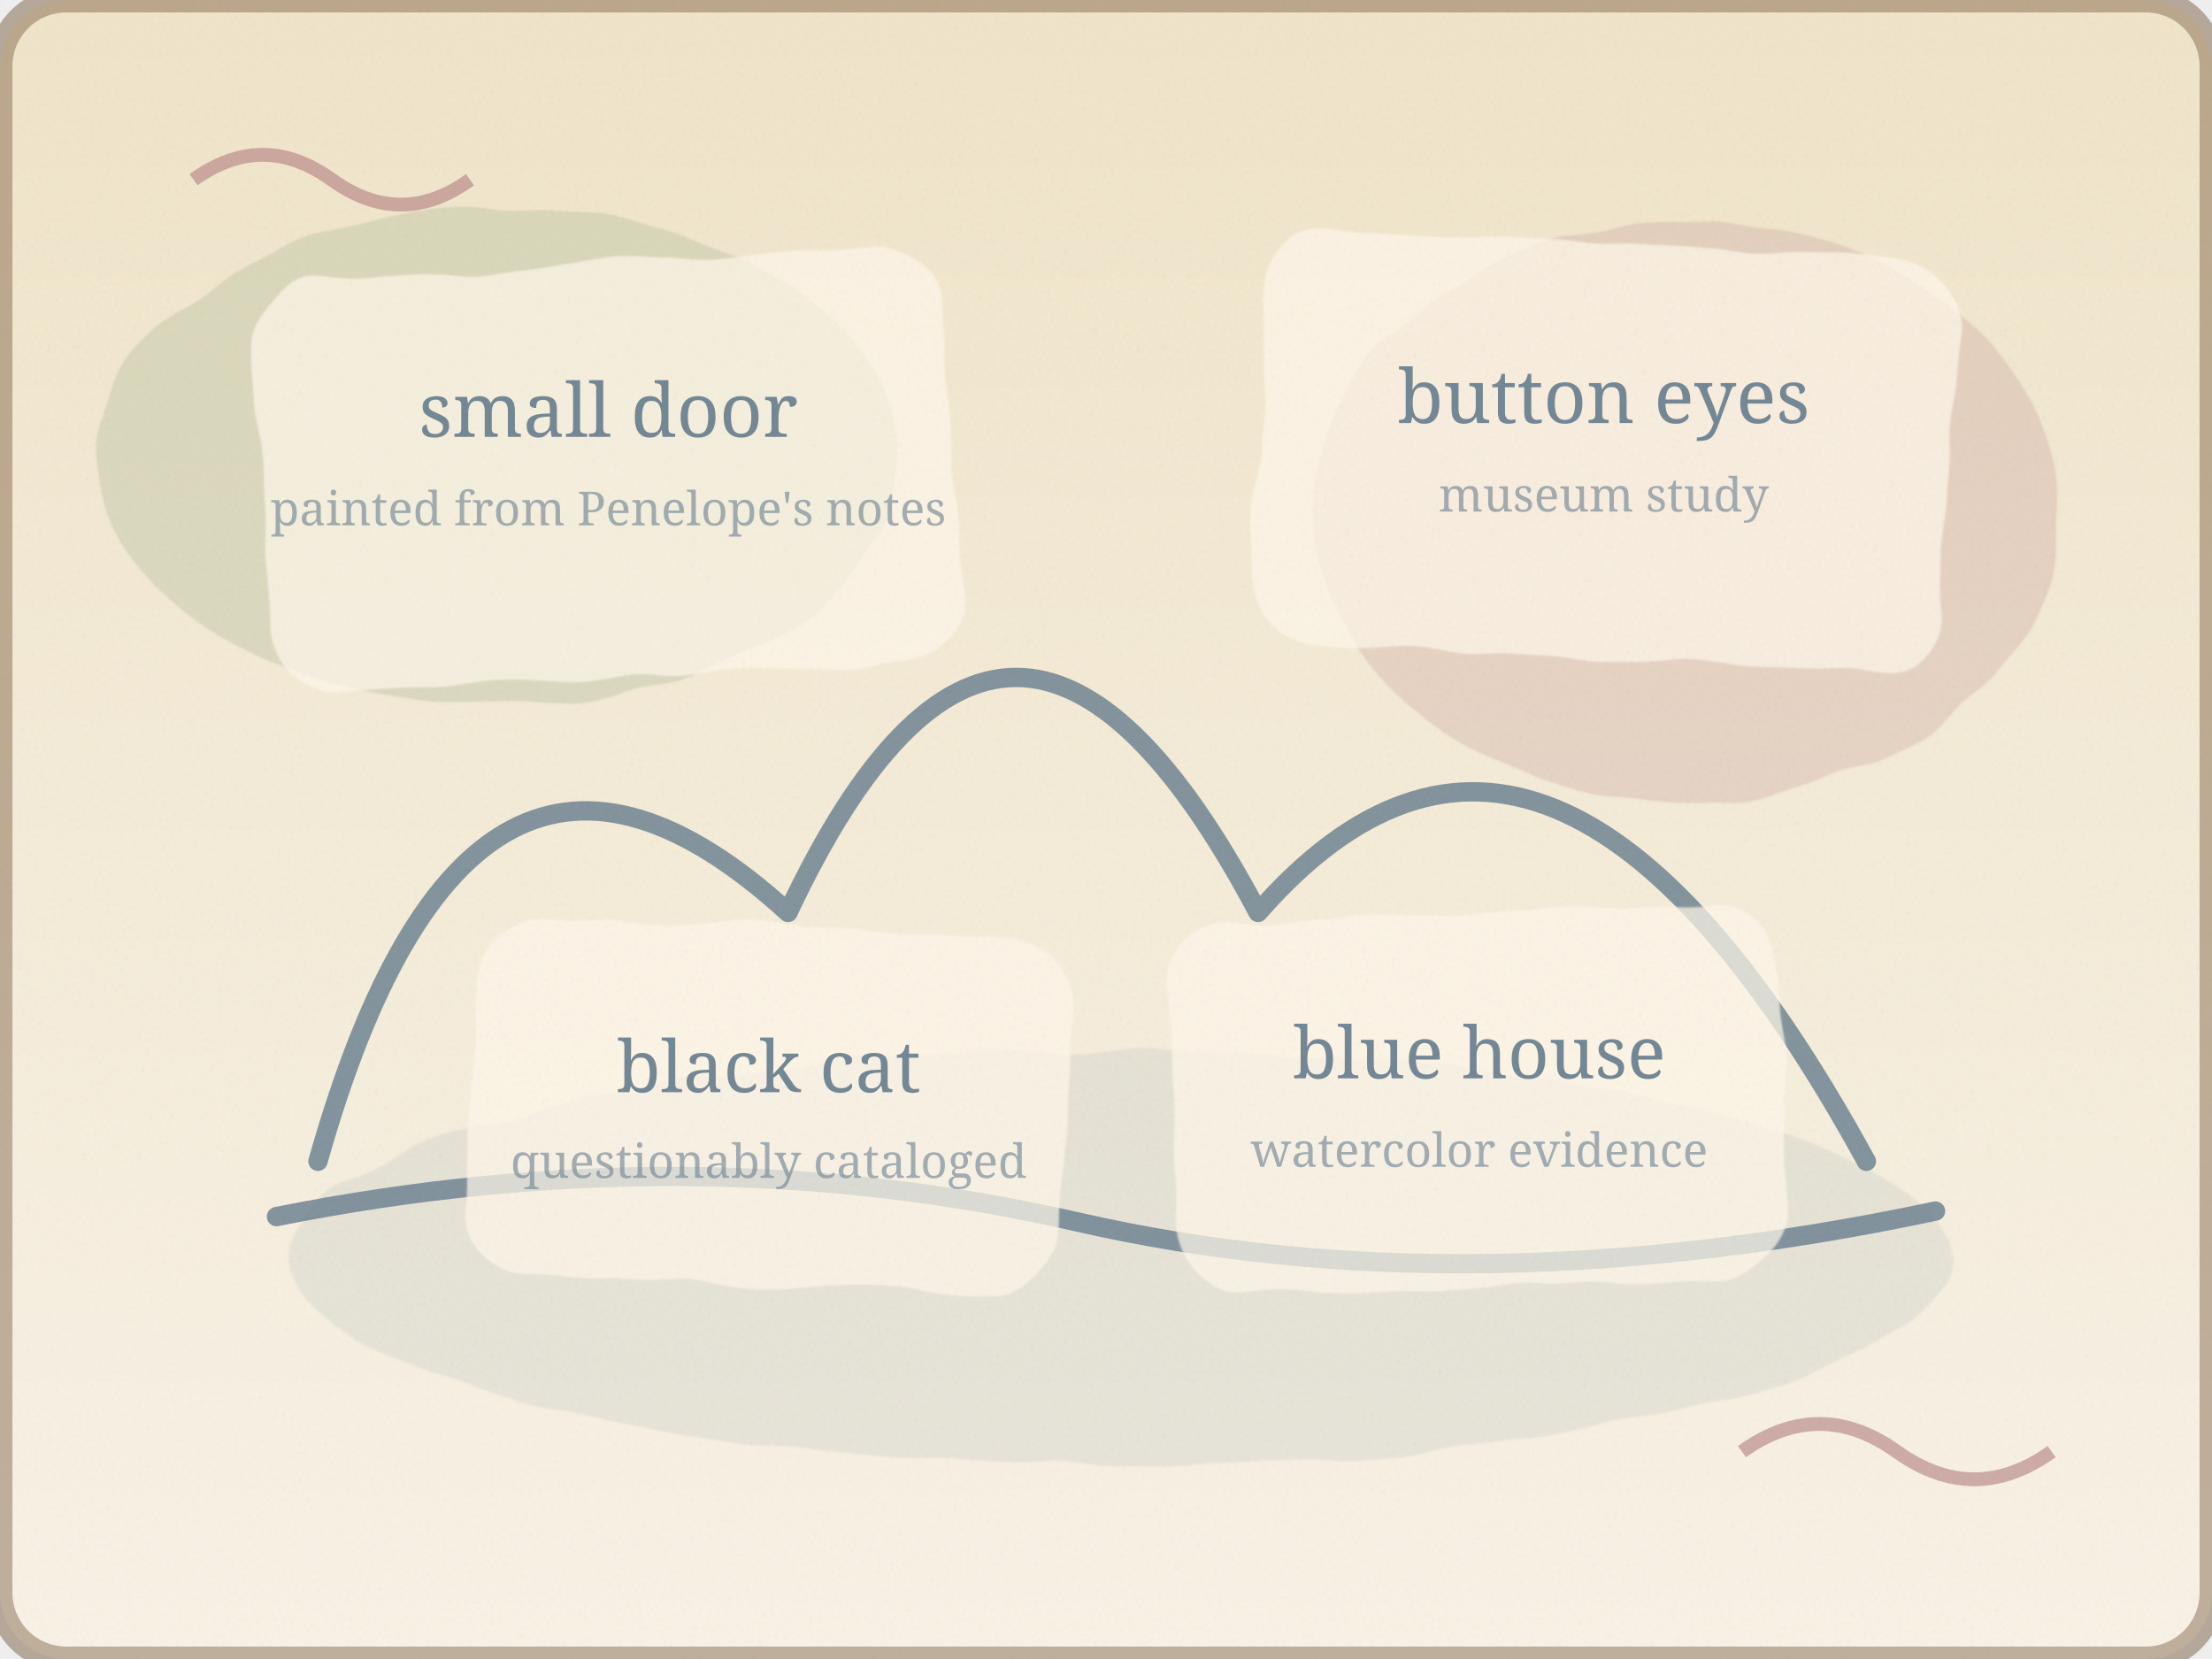
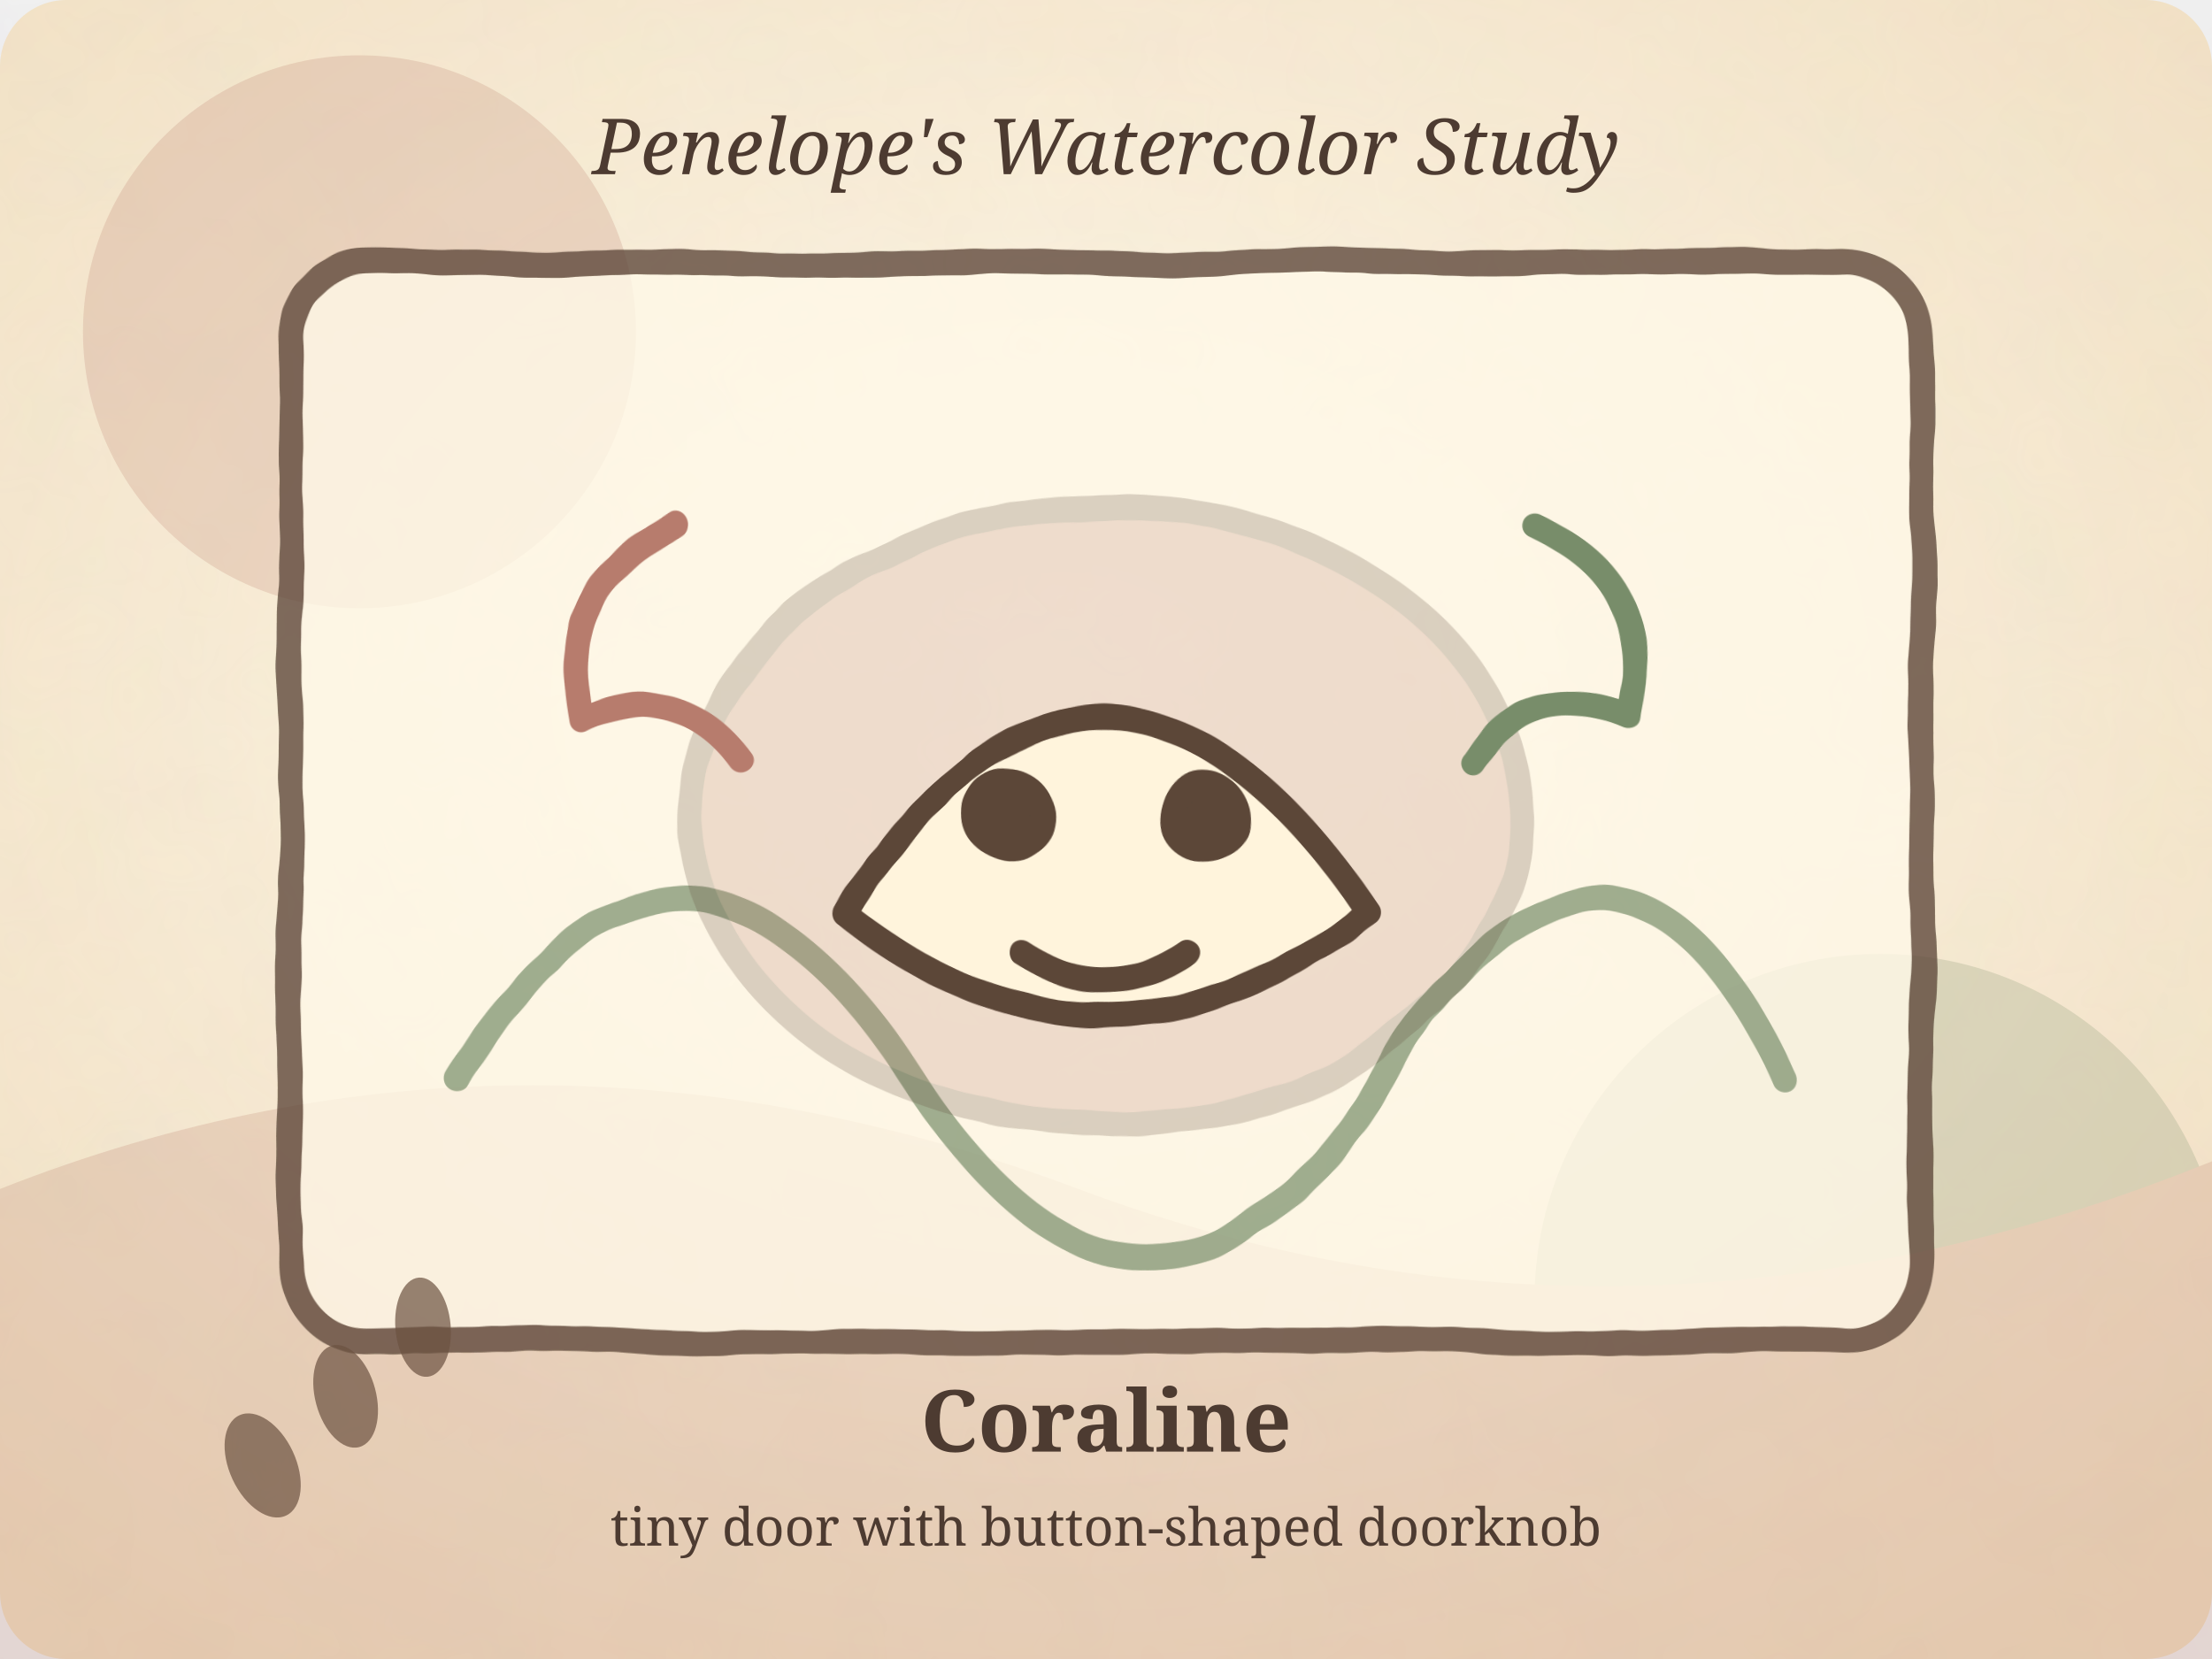
<svg xmlns="http://www.w3.org/2000/svg" viewBox="0 0 800 600" role="img" aria-labelledby="t d">
  <defs>
    <filter id="paper">
-       <feTurbulence type="fractalNoise" baseFrequency=".65" numOctaves="3" seed="69" result="n" />
-       <feColorMatrix in="n" values="1 0 0 0 0 0 1 0 0 0 0 0 1 0 0 0 0 0 .14 0" />
+       <feTurbulence type="fractalNoise" baseFrequency=".018" numOctaves="4" seed="18" result="n" />
+       <feDisplacementMap in="SourceGraphic" in2="n" scale="4" />
+       <feGaussianBlur stdDeviation=".15" />
+     </filter>
+     <filter id="wash">
+       <feTurbulence type="fractalNoise" baseFrequency=".025" numOctaves="3" seed="35" result="noise" />
+       <feColorMatrix in="noise" values="1 0 0 0 0  0 1 0 0 0  0 0 1 0 0  0 0 0 .18 0" />
      <feBlend in="SourceGraphic" mode="multiply" />
    </filter>
-     <filter id="wash">
-       <feTurbulence type="fractalNoise" baseFrequency=".025" numOctaves="2" seed="61" result="w" />
-       <feDisplacementMap in="SourceGraphic" in2="w" scale="7" />
-       <feGaussianBlur stdDeviation=".45" />
-     </filter>
-     <linearGradient id="sky" x2="0" y2="1">
-       <stop stop-color="#efe2c4" />
-       <stop offset="1" stop-color="#f8f1e4" />
-     </linearGradient>
+     <radialGradient id="g" cx="48%" cy="42%" r="70%">
+       <stop offset="0" stop-color="#fff9e9" />
+       <stop offset="1" stop-color="#f1dfc2" />
+     </radialGradient>
  </defs>
-   <rect width="800" height="600" rx="24" fill="url(#sky)" />
-   <g filter="url(#wash)" opacity=".88">
-     <ellipse cx="180" cy="165" rx="145" ry="90" fill="#91a47d" opacity=".32" />
-     <ellipse cx="610" cy="185" rx="135" ry="105" fill="#aa6f73" opacity=".25" />
-     <ellipse cx="405" cy="455" rx="300" ry="75" fill="#657b8a" opacity=".14" />
+   <rect width="800" height="600" rx="24" fill="url(#g)" />
+   <g opacity=".22" filter="url(#wash)">
+     <circle cx="130" cy="120" r="100" fill="#b77c6d" />
+     <circle cx="680" cy="470" r="125" fill="#788d6a" />
+     <path d="M0 430 Q190 355 390 430 T800 420 V600 H0Z" fill="#b77c6d" />
  </g>
-   <g stroke="#657b8a" stroke-width="7" stroke-linecap="round" stroke-linejoin="round" fill="none" opacity=".88">
-     <path d="M115 420 Q170 225 285 330 Q365 160 455 330 Q560 210 675 420" />
-     <path d="M100 440 Q250 410 390 442 T700 438" />
+   <g filter="url(#paper)" stroke="#5b4638" stroke-width="9" stroke-linecap="round" stroke-linejoin="round" fill="none">
+     <rect x="105" y="95" width="590" height="390" rx="28" fill="#fff8e8" opacity=".78" />
+     <path d="M165 390 Q245 260 330 390 T500 390 T645 390" stroke="#788d6a" opacity=".7" />
+     <ellipse cx="400" cy="295" rx="150" ry="112" fill="#b77c6d" opacity=".22" />
+     <path d="M305 330 Q400 190 495 330 Q400 405 305 330Z" fill="#fff4dc" />
+     <circle cx="365" cy="295" r="12" fill="#5b4638" />
+     <circle cx="435" cy="295" r="12" fill="#5b4638" />
+     <path d="M370 345 Q400 365 430 345" />
+     <path d="M245 190 q-45 20 -35 70 q36 -15 58 15" stroke="#b77c6d" />
+     <path d="M555 190 q45 20 35 70 q-36 -15 -58 15" stroke="#788d6a" />
  </g>
-   <g filter="url(#wash)">
-     <rect x="95" y="95" width="250" height="150" rx="24" fill="#fff7e8" opacity=".72" transform="rotate(-3 220 170)" />
-     <rect x="455" y="88" width="250" height="150" rx="24" fill="#fff7e8" opacity=".72" transform="rotate(3 580 165)" />
-     <rect x="170" y="335" width="215" height="130" rx="24" fill="#fff7e8" opacity=".72" transform="rotate(2 277 400)" />
-     <rect x="425" y="330" width="220" height="135" rx="24" fill="#fff7e8" opacity=".72" transform="rotate(-2 535 398)" />
+   <g font-family="Georgia, serif" text-anchor="middle" fill="#4d3b31">
+     <text x="400" y="63" font-size="28" font-style="italic">Penelope's Watercolor Study</text>
+     <text x="400" y="525" font-size="31" font-weight="700">Coraline</text>
+     <text x="400" y="559" font-size="19">tiny door with button-shaped doorknob</text>
  </g>
-   <g fill="#657b8a" font-family="Georgia,serif" text-anchor="middle">
-     <text x="220" y="158" font-size="27">small door</text>
-     <text x="220" y="190" font-size="17" opacity=".65">painted from Penelope's notes</text>
-     <text x="580" y="153" font-size="27">button eyes</text>
-     <text x="580" y="185" font-size="17" opacity=".65">museum study</text>
-     <text x="278" y="395" font-size="26">black cat</text>
-     <text x="278" y="426" font-size="17" opacity=".65">questionably cataloged</text>
-     <text x="535" y="390" font-size="26">blue house</text>
-     <text x="535" y="422" font-size="17" opacity=".65">watercolor evidence</text>
+   <g fill="#6b5140" opacity=".7">
+     <ellipse cx="95" cy="530" rx="12" ry="20" transform="rotate(-25 95 530)" />
+     <ellipse cx="125" cy="505" rx="11" ry="19" transform="rotate(-15 125 505)" />
+     <ellipse cx="153" cy="480" rx="10" ry="18" transform="rotate(-5 153 480)" />
  </g>
-   <g stroke="#aa6f73" stroke-width="5" fill="none" opacity=".6">
-     <path d="M70 65 q25 -18 50 0 q25 18 50 0" />
-     <path d="M630 525 q28 -20 56 0 q28 20 56 0" />
-   </g>
-   <rect width="800" height="600" rx="24" fill="none" stroke="#6d4f32" stroke-width="9" opacity=".45" filter="url(#paper)" />
-   <rect width="800" height="600" rx="24" fill="#fff" opacity=".08" filter="url(#paper)" />
</svg>
